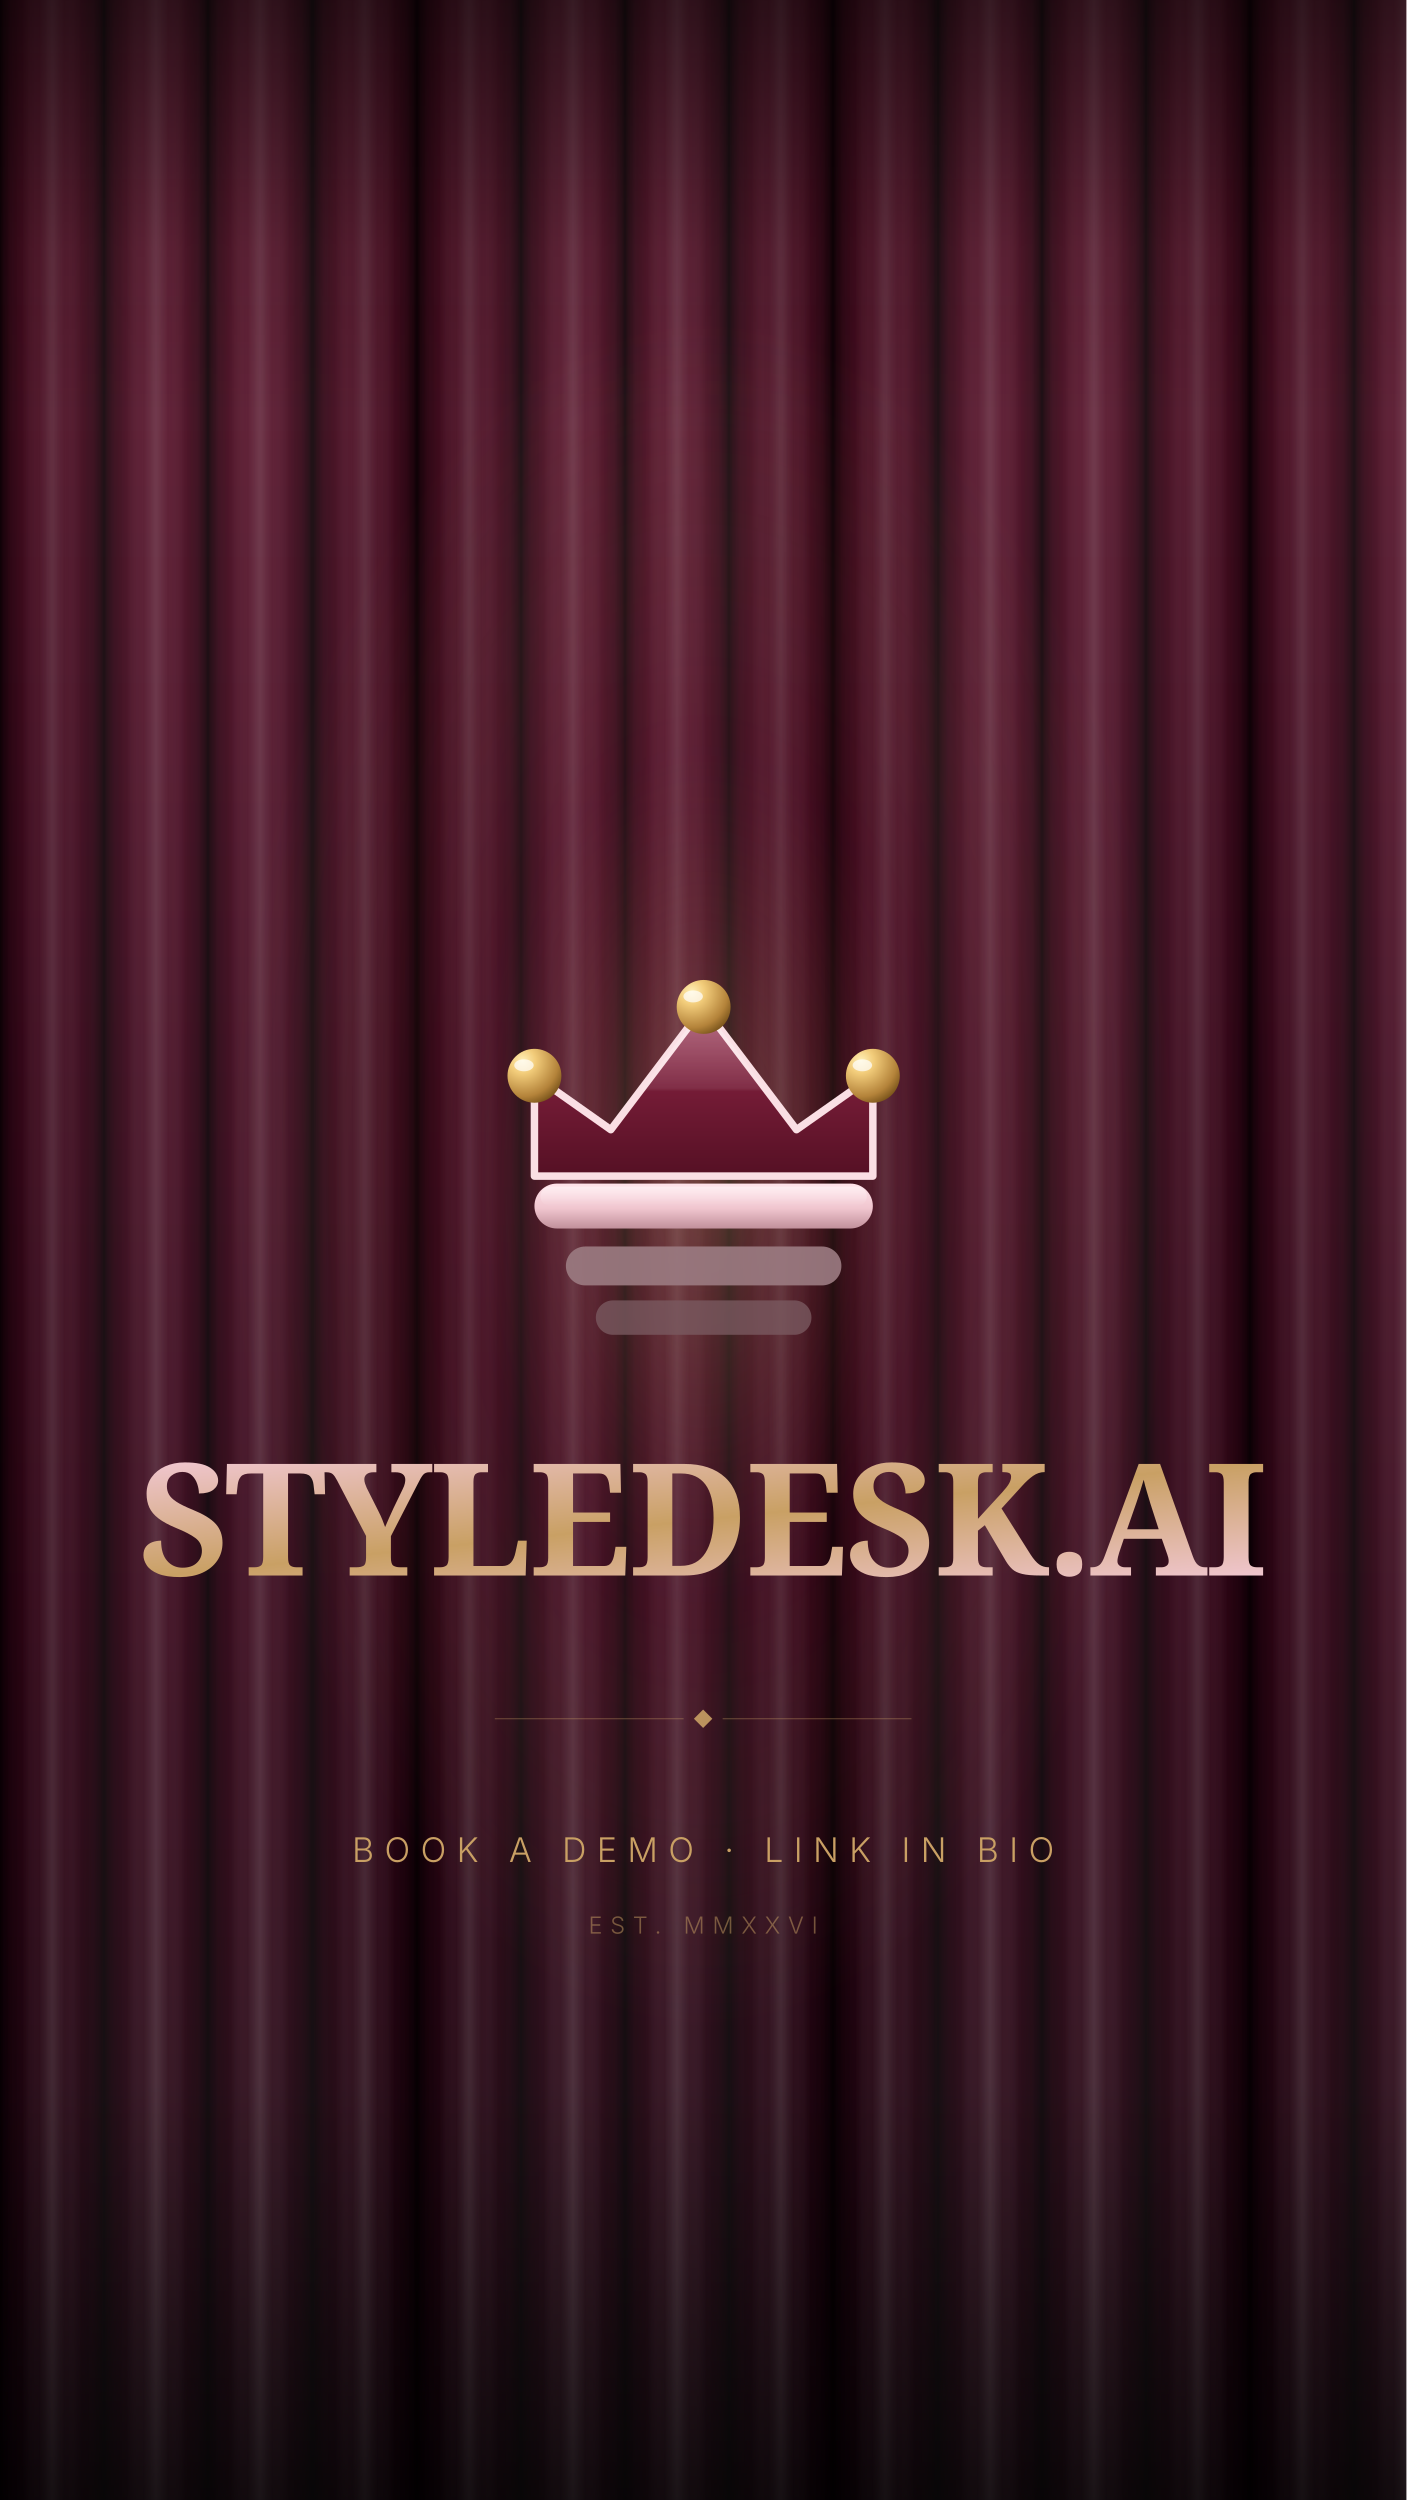
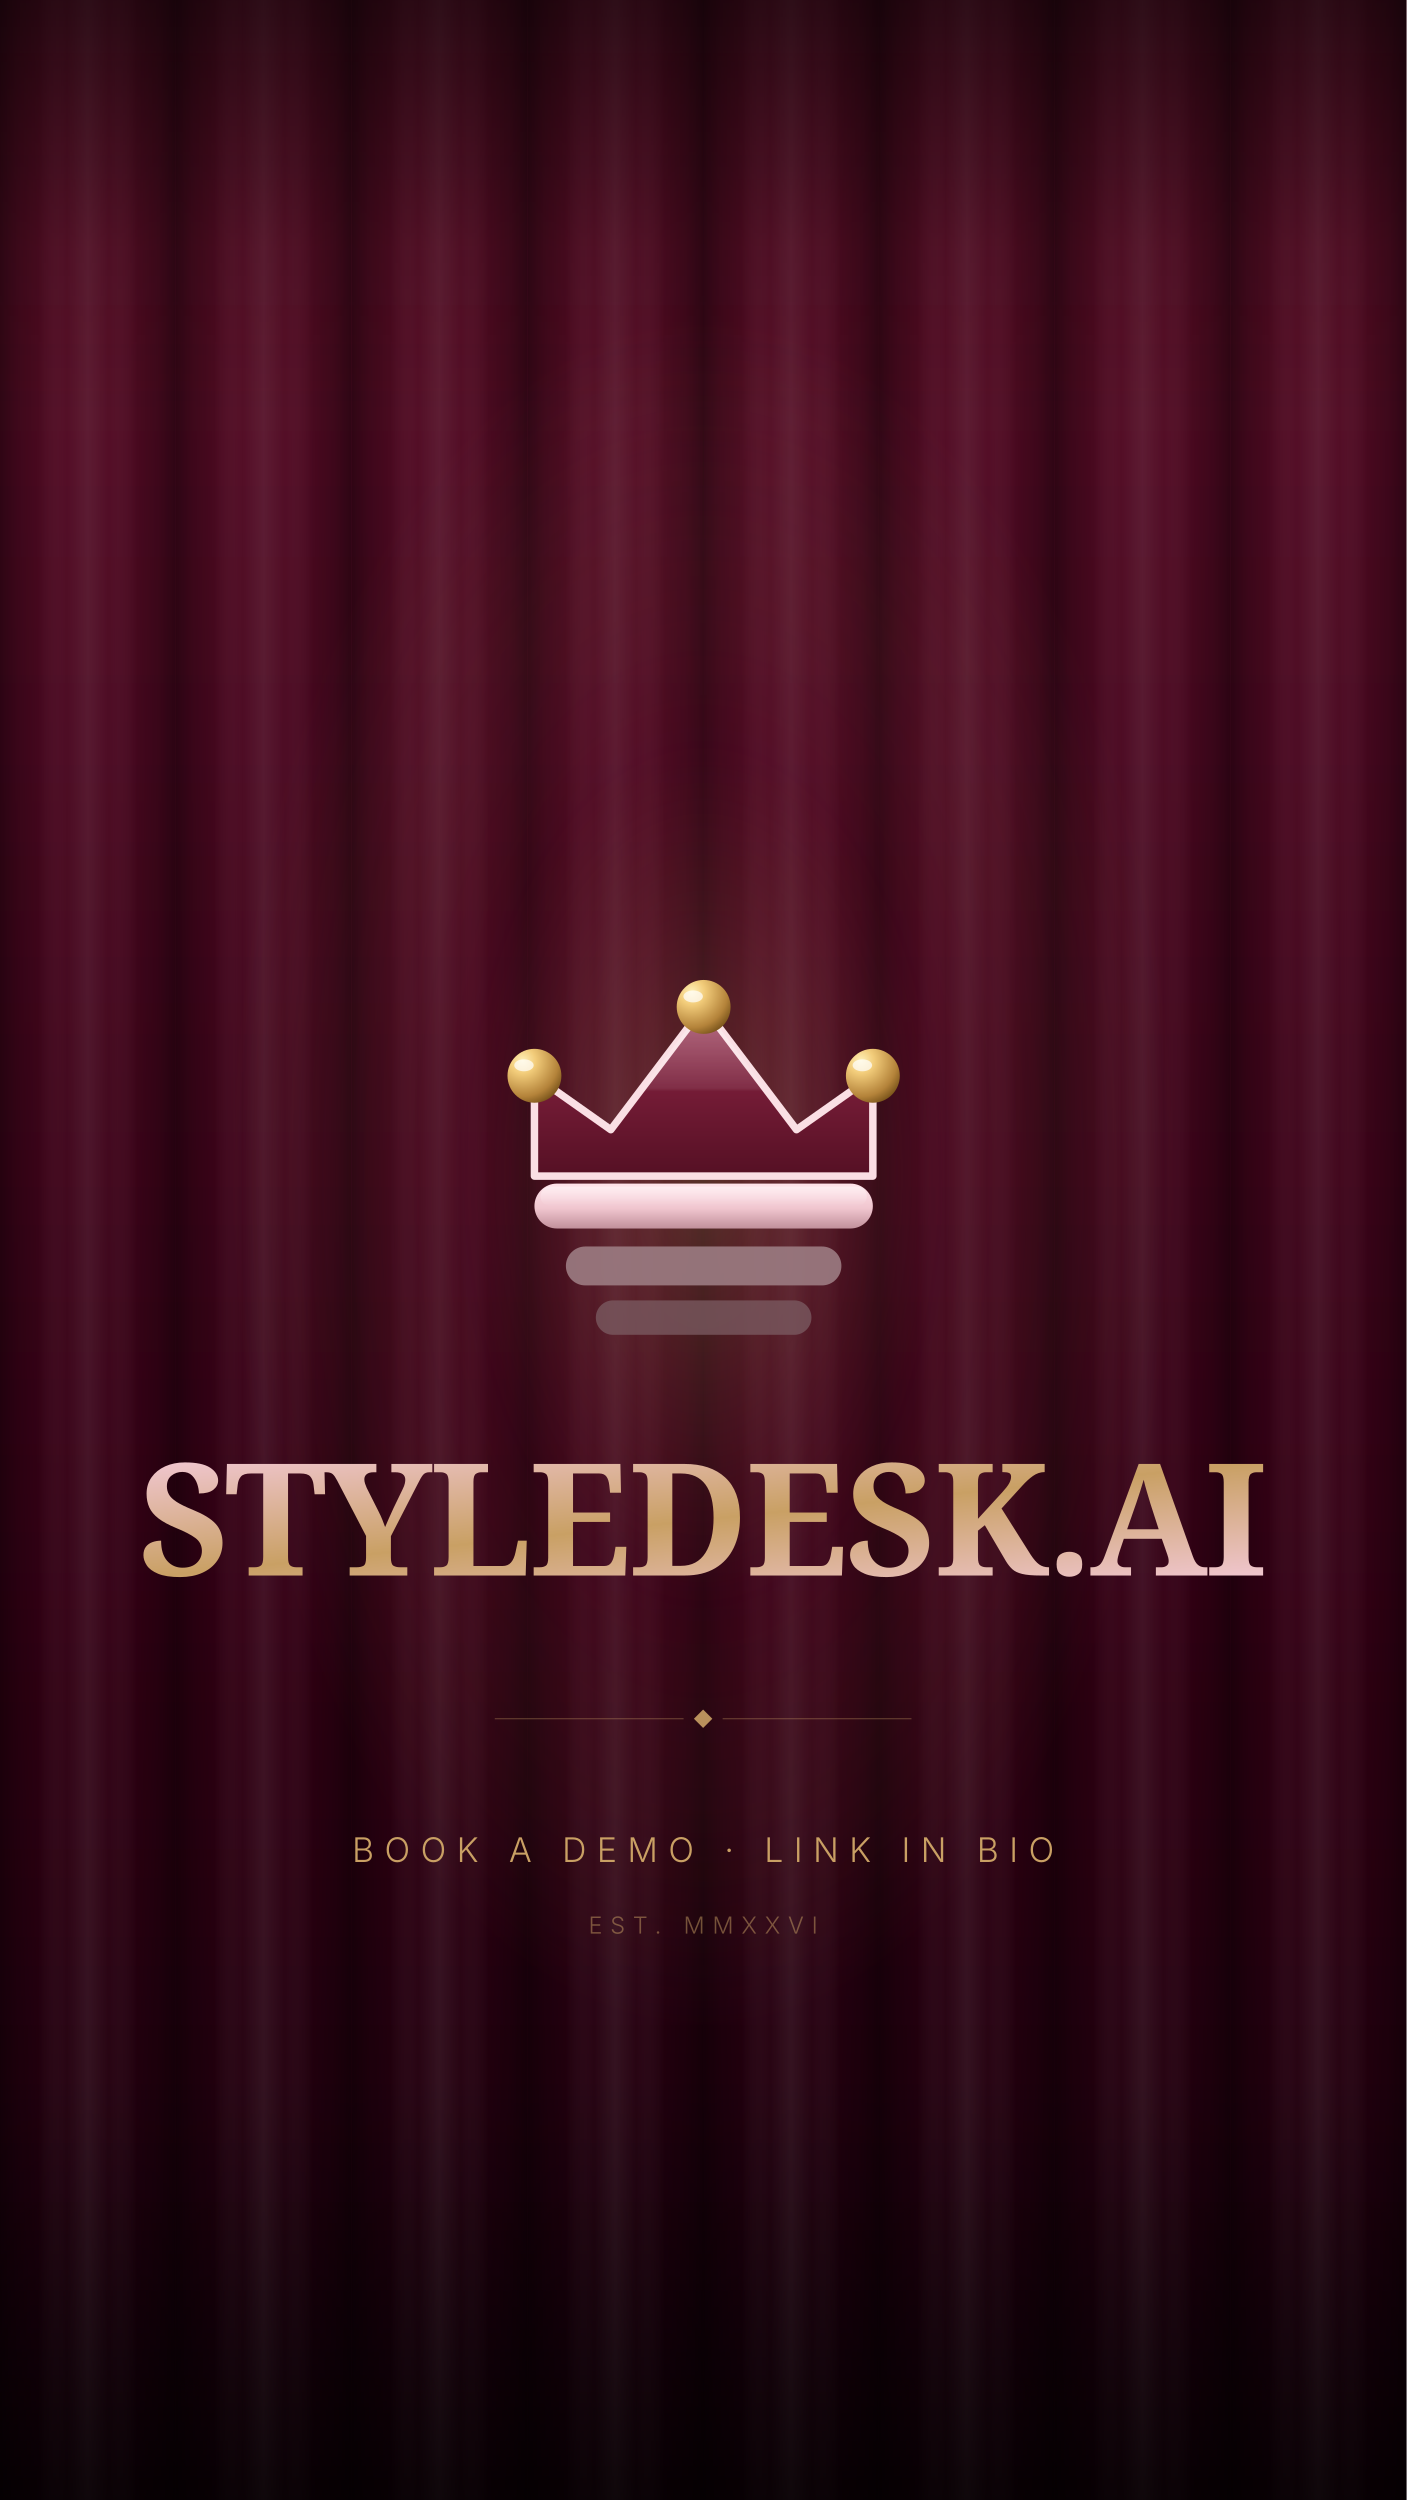
<svg xmlns="http://www.w3.org/2000/svg" viewBox="0 0 1080 1920" width="1080" height="1920" role="img" aria-label="StyleDesk.ai outro on velvet curtain backdrop">
  <defs>
    <linearGradient id="velvetBase" x1="0" y1="0" x2="0" y2="1">
      <stop offset="0%" stop-color="#5a0e26" />
      <stop offset="30%" stop-color="#4a0820" />
      <stop offset="65%" stop-color="#330014" />
      <stop offset="100%" stop-color="#15000a" />
    </linearGradient>
    <linearGradient id="pleatLayer" x1="0" y1="0" x2="1" y2="0">
-       <stop offset="0%" stop-color="#000000" stop-opacity="0.78" />
-       <stop offset="3%" stop-color="#000000" stop-opacity="0.58" />
-       <stop offset="10%" stop-color="#000000" stop-opacity="0.32" />
-       <stop offset="22%" stop-color="#000000" stop-opacity="0.12" />
+       <stop offset="0%" stop-color="#000000" stop-opacity="0.92" />
+       <stop offset="3%" stop-color="#000000" stop-opacity="0.78" />
+       <stop offset="10%" stop-color="#000000" stop-opacity="0.50" />
+       <stop offset="22%" stop-color="#000000" stop-opacity="0.22" />
      <stop offset="38%" stop-color="#ffffff" stop-opacity="0.04" />
-       <stop offset="50%" stop-color="#ffffff" stop-opacity="0.14" />
+       <stop offset="50%" stop-color="#ffffff" stop-opacity="0.16" />
      <stop offset="62%" stop-color="#ffffff" stop-opacity="0.04" />
-       <stop offset="78%" stop-color="#000000" stop-opacity="0.12" />
-       <stop offset="90%" stop-color="#000000" stop-opacity="0.32" />
-       <stop offset="97%" stop-color="#000000" stop-opacity="0.58" />
-       <stop offset="100%" stop-color="#000000" stop-opacity="0.78" />
+       <stop offset="78%" stop-color="#000000" stop-opacity="0.22" />
+       <stop offset="90%" stop-color="#000000" stop-opacity="0.50" />
+       <stop offset="97%" stop-color="#000000" stop-opacity="0.78" />
+       <stop offset="100%" stop-color="#000000" stop-opacity="0.92" />
    </linearGradient>
-     <pattern id="curtainPleats" x="0" y="0" width="80" height="1920" patternUnits="userSpaceOnUse">
-       <rect width="80" height="1920" fill="url(#pleatLayer)" />
-     </pattern>
-     <linearGradient id="drapeLayer" x1="0" y1="0" x2="1" y2="0">
-       <stop offset="0%" stop-color="#000000" stop-opacity="0.18" />
-       <stop offset="50%" stop-color="#ffffff" stop-opacity="0.05" />
-       <stop offset="100%" stop-color="#000000" stop-opacity="0.18" />
-     </linearGradient>
-     <pattern id="curtainDrape" x="0" y="0" width="320" height="1920" patternUnits="userSpaceOnUse">
-       <rect width="320" height="1920" fill="url(#drapeLayer)" />
-     </pattern>
    <linearGradient id="topShadow" x1="0" y1="0" x2="0" y2="1">
      <stop offset="0%" stop-color="#000000" stop-opacity="0.55" />
      <stop offset="60%" stop-color="#000000" stop-opacity="0.10" />
      <stop offset="100%" stop-color="#000000" stop-opacity="0" />
    </linearGradient>
    <linearGradient id="bottomShadow" x1="0" y1="0" x2="0" y2="1">
      <stop offset="0%" stop-color="#000000" stop-opacity="0" />
      <stop offset="40%" stop-color="#000000" stop-opacity="0.18" />
      <stop offset="100%" stop-color="#000000" stop-opacity="0.60" />
    </linearGradient>
    <linearGradient id="gold" x1="0" y1="0" x2="1" y2="1">
      <stop offset="0%" stop-color="#f0c6cf" />
      <stop offset="50%" stop-color="#c9a064" />
      <stop offset="100%" stop-color="#f0c6cf" />
    </linearGradient>
    <radialGradient id="crownHalo" cx="50%" cy="47%" r="34%">
-       <stop offset="0%" stop-color="#c9a064" stop-opacity="0.28" />
-       <stop offset="50%" stop-color="#7c1f36" stop-opacity="0.12" />
+       <stop offset="0%" stop-color="#c9a064" stop-opacity="0.30" />
+       <stop offset="50%" stop-color="#7c1f36" stop-opacity="0.14" />
      <stop offset="100%" stop-color="#c9a064" stop-opacity="0" />
    </radialGradient>
    <linearGradient id="crown" x1="0" y1="0" x2="0" y2="1">
      <stop offset="0%" stop-color="#932748" />
      <stop offset="100%" stop-color="#551024" />
    </linearGradient>
    <linearGradient id="crownGloss" x1="0" y1="0" x2="0" y2="1">
      <stop offset="0%" stop-color="#ffffff" stop-opacity="0.35" />
      <stop offset="48%" stop-color="#ffffff" stop-opacity="0.08" />
      <stop offset="50%" stop-color="#ffffff" stop-opacity="0" />
    </linearGradient>
    <radialGradient id="goldDot" cx="28%" cy="22%" r="95%">
      <stop offset="0%" stop-color="#fff0b8" />
      <stop offset="25%" stop-color="#f2cc7a" />
      <stop offset="70%" stop-color="#b4833a" />
      <stop offset="100%" stop-color="#5e3e0c" />
    </radialGradient>
    <linearGradient id="pinkBar" x1="0" y1="0" x2="0" y2="1">
      <stop offset="0%" stop-color="#ffe3ea" />
      <stop offset="55%" stop-color="#f0c6cf" />
      <stop offset="100%" stop-color="#c1909b" />
    </linearGradient>
    <linearGradient id="pinkGloss" x1="0" y1="0" x2="0" y2="1">
      <stop offset="0%" stop-color="#ffffff" stop-opacity="0.45" />
      <stop offset="100%" stop-color="#ffffff" stop-opacity="0" />
    </linearGradient>
  </defs>
  <rect width="1080" height="1920" fill="url(#velvetBase)" />
-   <rect width="1080" height="1920" fill="url(#curtainPleats)" />
-   <rect width="1080" height="1920" fill="url(#curtainDrape)" />
+   <g id="leftCurtain" transform="translate(0 0)">
+     <rect x="0" y="0" width="135" height="1920" fill="url(#pleatLayer)" />
+     <rect x="135" y="0" width="135" height="1920" fill="url(#pleatLayer)" />
+     <rect x="270" y="0" width="135" height="1920" fill="url(#pleatLayer)" />
+     <rect x="405" y="0" width="135" height="1920" fill="url(#pleatLayer)" />
+     <rect x="0" y="0" width="540" height="1920" fill="url(#velvetBase)" opacity="0.55" />
+   </g>
+   <g id="rightCurtain" transform="translate(0 0)">
+     <rect x="540" y="0" width="135" height="1920" fill="url(#pleatLayer)" />
+     <rect x="675" y="0" width="135" height="1920" fill="url(#pleatLayer)" />
+     <rect x="810" y="0" width="135" height="1920" fill="url(#pleatLayer)" />
+     <rect x="945" y="0" width="135" height="1920" fill="url(#pleatLayer)" />
+     <rect x="540" y="0" width="540" height="1920" fill="url(#velvetBase)" opacity="0.55" />
+   </g>
  <rect width="1080" height="320" fill="url(#topShadow)" />
  <rect x="0" y="1600" width="1080" height="320" fill="url(#bottomShadow)" />
  <rect width="1080" height="1920" fill="url(#crownHalo)" />
-   <g transform="translate(246 633) scale(1.15)">
-     <path d="M143 235 L143 168 L194 204 L256 122 L318 204 L369 168 L369 235 Z" fill="url(#crown)" stroke="#fadfe4" stroke-width="5" stroke-linejoin="round" />
-     <path d="M143 235 L143 168 L194 204 L256 122 L318 204 L369 168 L369 235 Z" fill="url(#crownGloss)" stroke="none" />
-     <rect x="143" y="240" width="226" height="30" rx="15" fill="url(#pinkBar)" />
-     <rect x="147" y="242" width="218" height="13" rx="6.5" fill="url(#pinkGloss)" />
-     <rect x="164" y="282" width="184" height="26" rx="13" fill="#9a7a80" opacity="0.92" />
-     <rect x="184" y="318" width="144" height="23" rx="11.5" fill="#7a5a60" opacity="0.78" />
-     <circle cx="256" cy="122" r="18" fill="url(#goldDot)" />
-     <circle cx="143" cy="168" r="18" fill="url(#goldDot)" />
-     <circle cx="369" cy="168" r="18" fill="url(#goldDot)" />
-     <ellipse cx="249" cy="115" rx="6.5" ry="4" fill="#ffffff" opacity="0.7" />
-     <ellipse cx="136" cy="161" rx="6.5" ry="4" fill="#ffffff" opacity="0.7" />
-     <ellipse cx="362" cy="161" rx="6.5" ry="4" fill="#ffffff" opacity="0.7" />
+   <g id="content" opacity="1">
+     <g transform="translate(246 633) scale(1.15)">
+       <path d="M143 235 L143 168 L194 204 L256 122 L318 204 L369 168 L369 235 Z" fill="url(#crown)" stroke="#fadfe4" stroke-width="5" stroke-linejoin="round" />
+       <path d="M143 235 L143 168 L194 204 L256 122 L318 204 L369 168 L369 235 Z" fill="url(#crownGloss)" stroke="none" />
+       <rect x="143" y="240" width="226" height="30" rx="15" fill="url(#pinkBar)" />
+       <rect x="147" y="242" width="218" height="13" rx="6.5" fill="url(#pinkGloss)" />
+       <rect x="164" y="282" width="184" height="26" rx="13" fill="#9a7a80" opacity="0.92" />
+       <rect x="184" y="318" width="144" height="23" rx="11.5" fill="#7a5a60" opacity="0.78" />
+       <circle cx="256" cy="122" r="18" fill="url(#goldDot)" />
+       <circle cx="143" cy="168" r="18" fill="url(#goldDot)" />
+       <circle cx="369" cy="168" r="18" fill="url(#goldDot)" />
+       <ellipse cx="249" cy="115" rx="6.5" ry="4" fill="#ffffff" opacity="0.7" />
+       <ellipse cx="136" cy="161" rx="6.5" ry="4" fill="#ffffff" opacity="0.7" />
+       <ellipse cx="362" cy="161" rx="6.5" ry="4" fill="#ffffff" opacity="0.7" />
+     </g>
+     <text x="540" y="1210" font-family="'Playfair Display', Georgia, serif" font-size="120" font-weight="700" text-anchor="middle" letter-spacing="-2" fill="url(#gold)">STYLEDESK.AI</text>
+     <line x1="380" y1="1320" x2="525" y2="1320" stroke="#c9a064" stroke-opacity="0.40" stroke-width="0.8" />
+     <rect x="535" y="1315" width="10" height="10" transform="rotate(45 540 1320)" fill="#c9a064" fill-opacity="0.90" />
+     <line x1="555" y1="1320" x2="700" y2="1320" stroke="#c9a064" stroke-opacity="0.40" stroke-width="0.8" />
+     <text x="540" y="1430" font-family="'Helvetica Neue', 'Inter', -apple-system, sans-serif" font-size="26" font-weight="300" fill="#c9a064" text-anchor="middle" letter-spacing="8">BOOK A DEMO  ·  LINK IN BIO</text>
+     <text x="540" y="1485" font-family="'Helvetica Neue', 'Inter', -apple-system, sans-serif" font-size="18" font-weight="300" fill="#c9a064" fill-opacity="0.5" text-anchor="middle" letter-spacing="6">EST. MMXXVI</text>
  </g>
-   <text x="540" y="1210" font-family="'Playfair Display', Georgia, serif" font-size="120" font-weight="700" text-anchor="middle" letter-spacing="-2" fill="url(#gold)">STYLEDESK.AI</text>
-   <line x1="380" y1="1320" x2="525" y2="1320" stroke="#c9a064" stroke-opacity="0.40" stroke-width="0.8" />
-   <rect x="535" y="1315" width="10" height="10" transform="rotate(45 540 1320)" fill="#c9a064" fill-opacity="0.90" />
-   <line x1="555" y1="1320" x2="700" y2="1320" stroke="#c9a064" stroke-opacity="0.40" stroke-width="0.8" />
-   <text x="540" y="1430" font-family="'Helvetica Neue', 'Inter', -apple-system, sans-serif" font-size="26" font-weight="300" fill="#c9a064" text-anchor="middle" letter-spacing="8">BOOK A DEMO  ·  LINK IN BIO</text>
-   <text x="540" y="1485" font-family="'Helvetica Neue', 'Inter', -apple-system, sans-serif" font-size="18" font-weight="300" fill="#c9a064" fill-opacity="0.5" text-anchor="middle" letter-spacing="6">EST. MMXXVI</text>
</svg>
